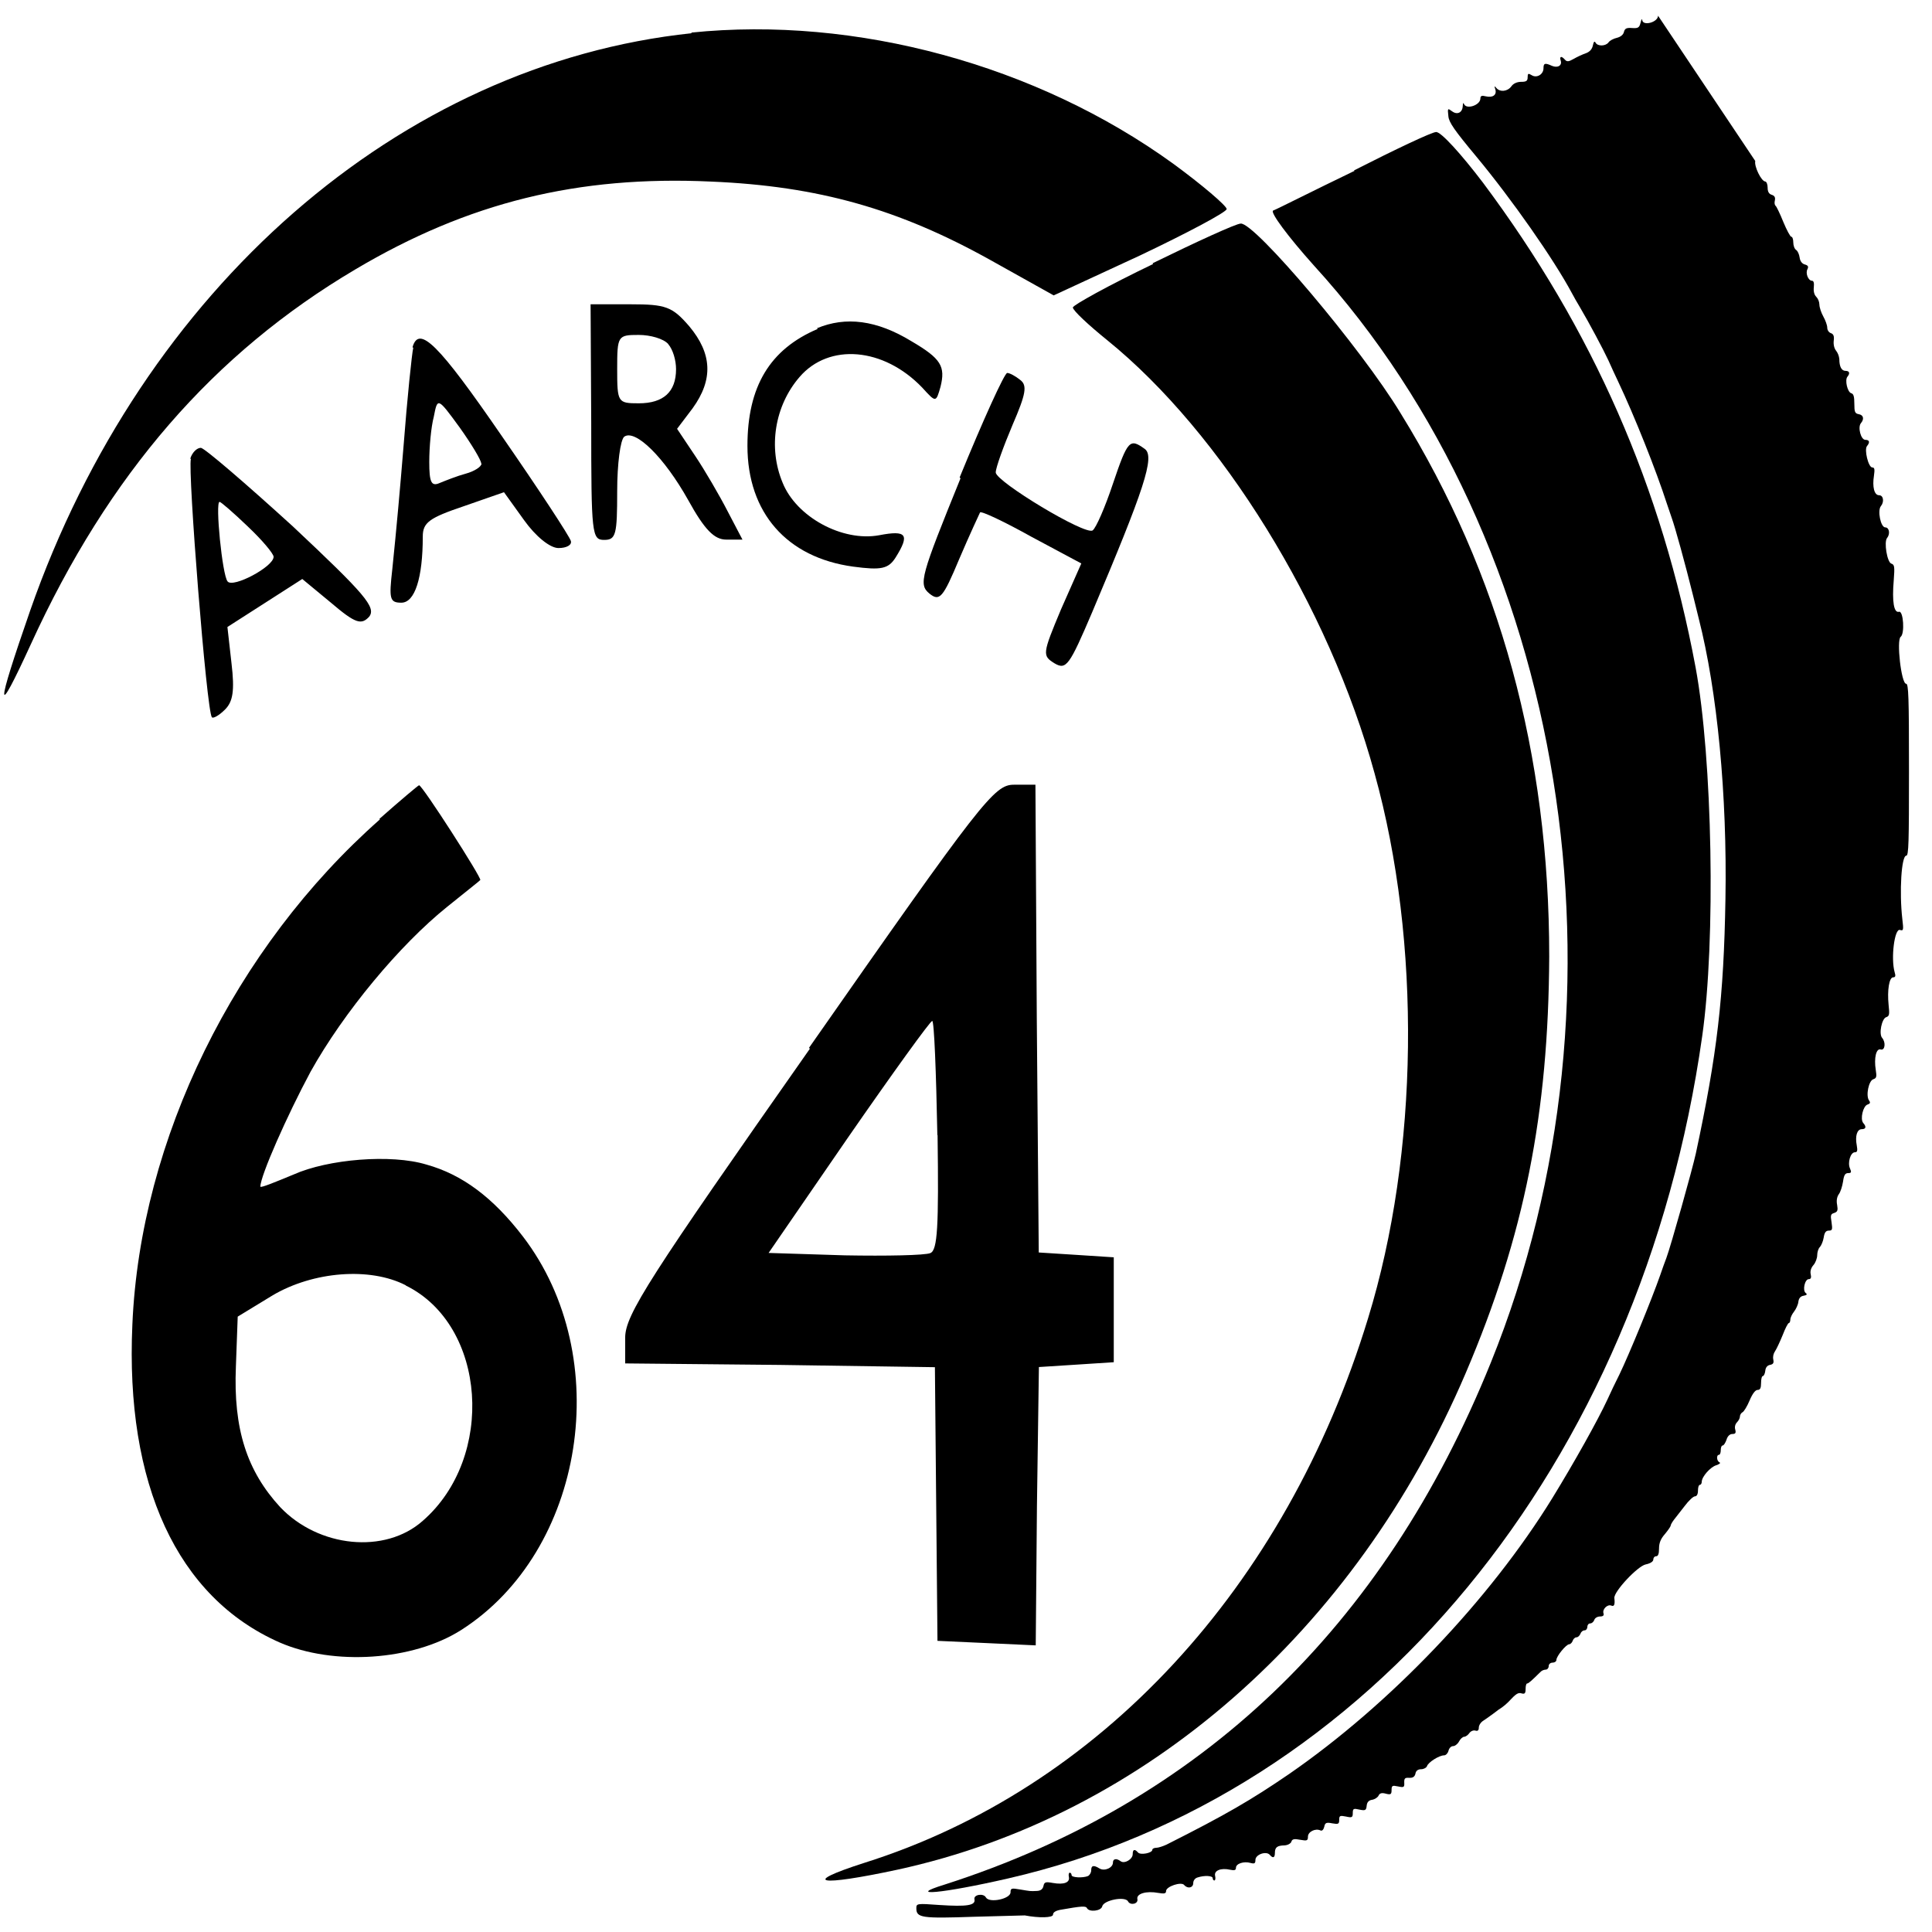
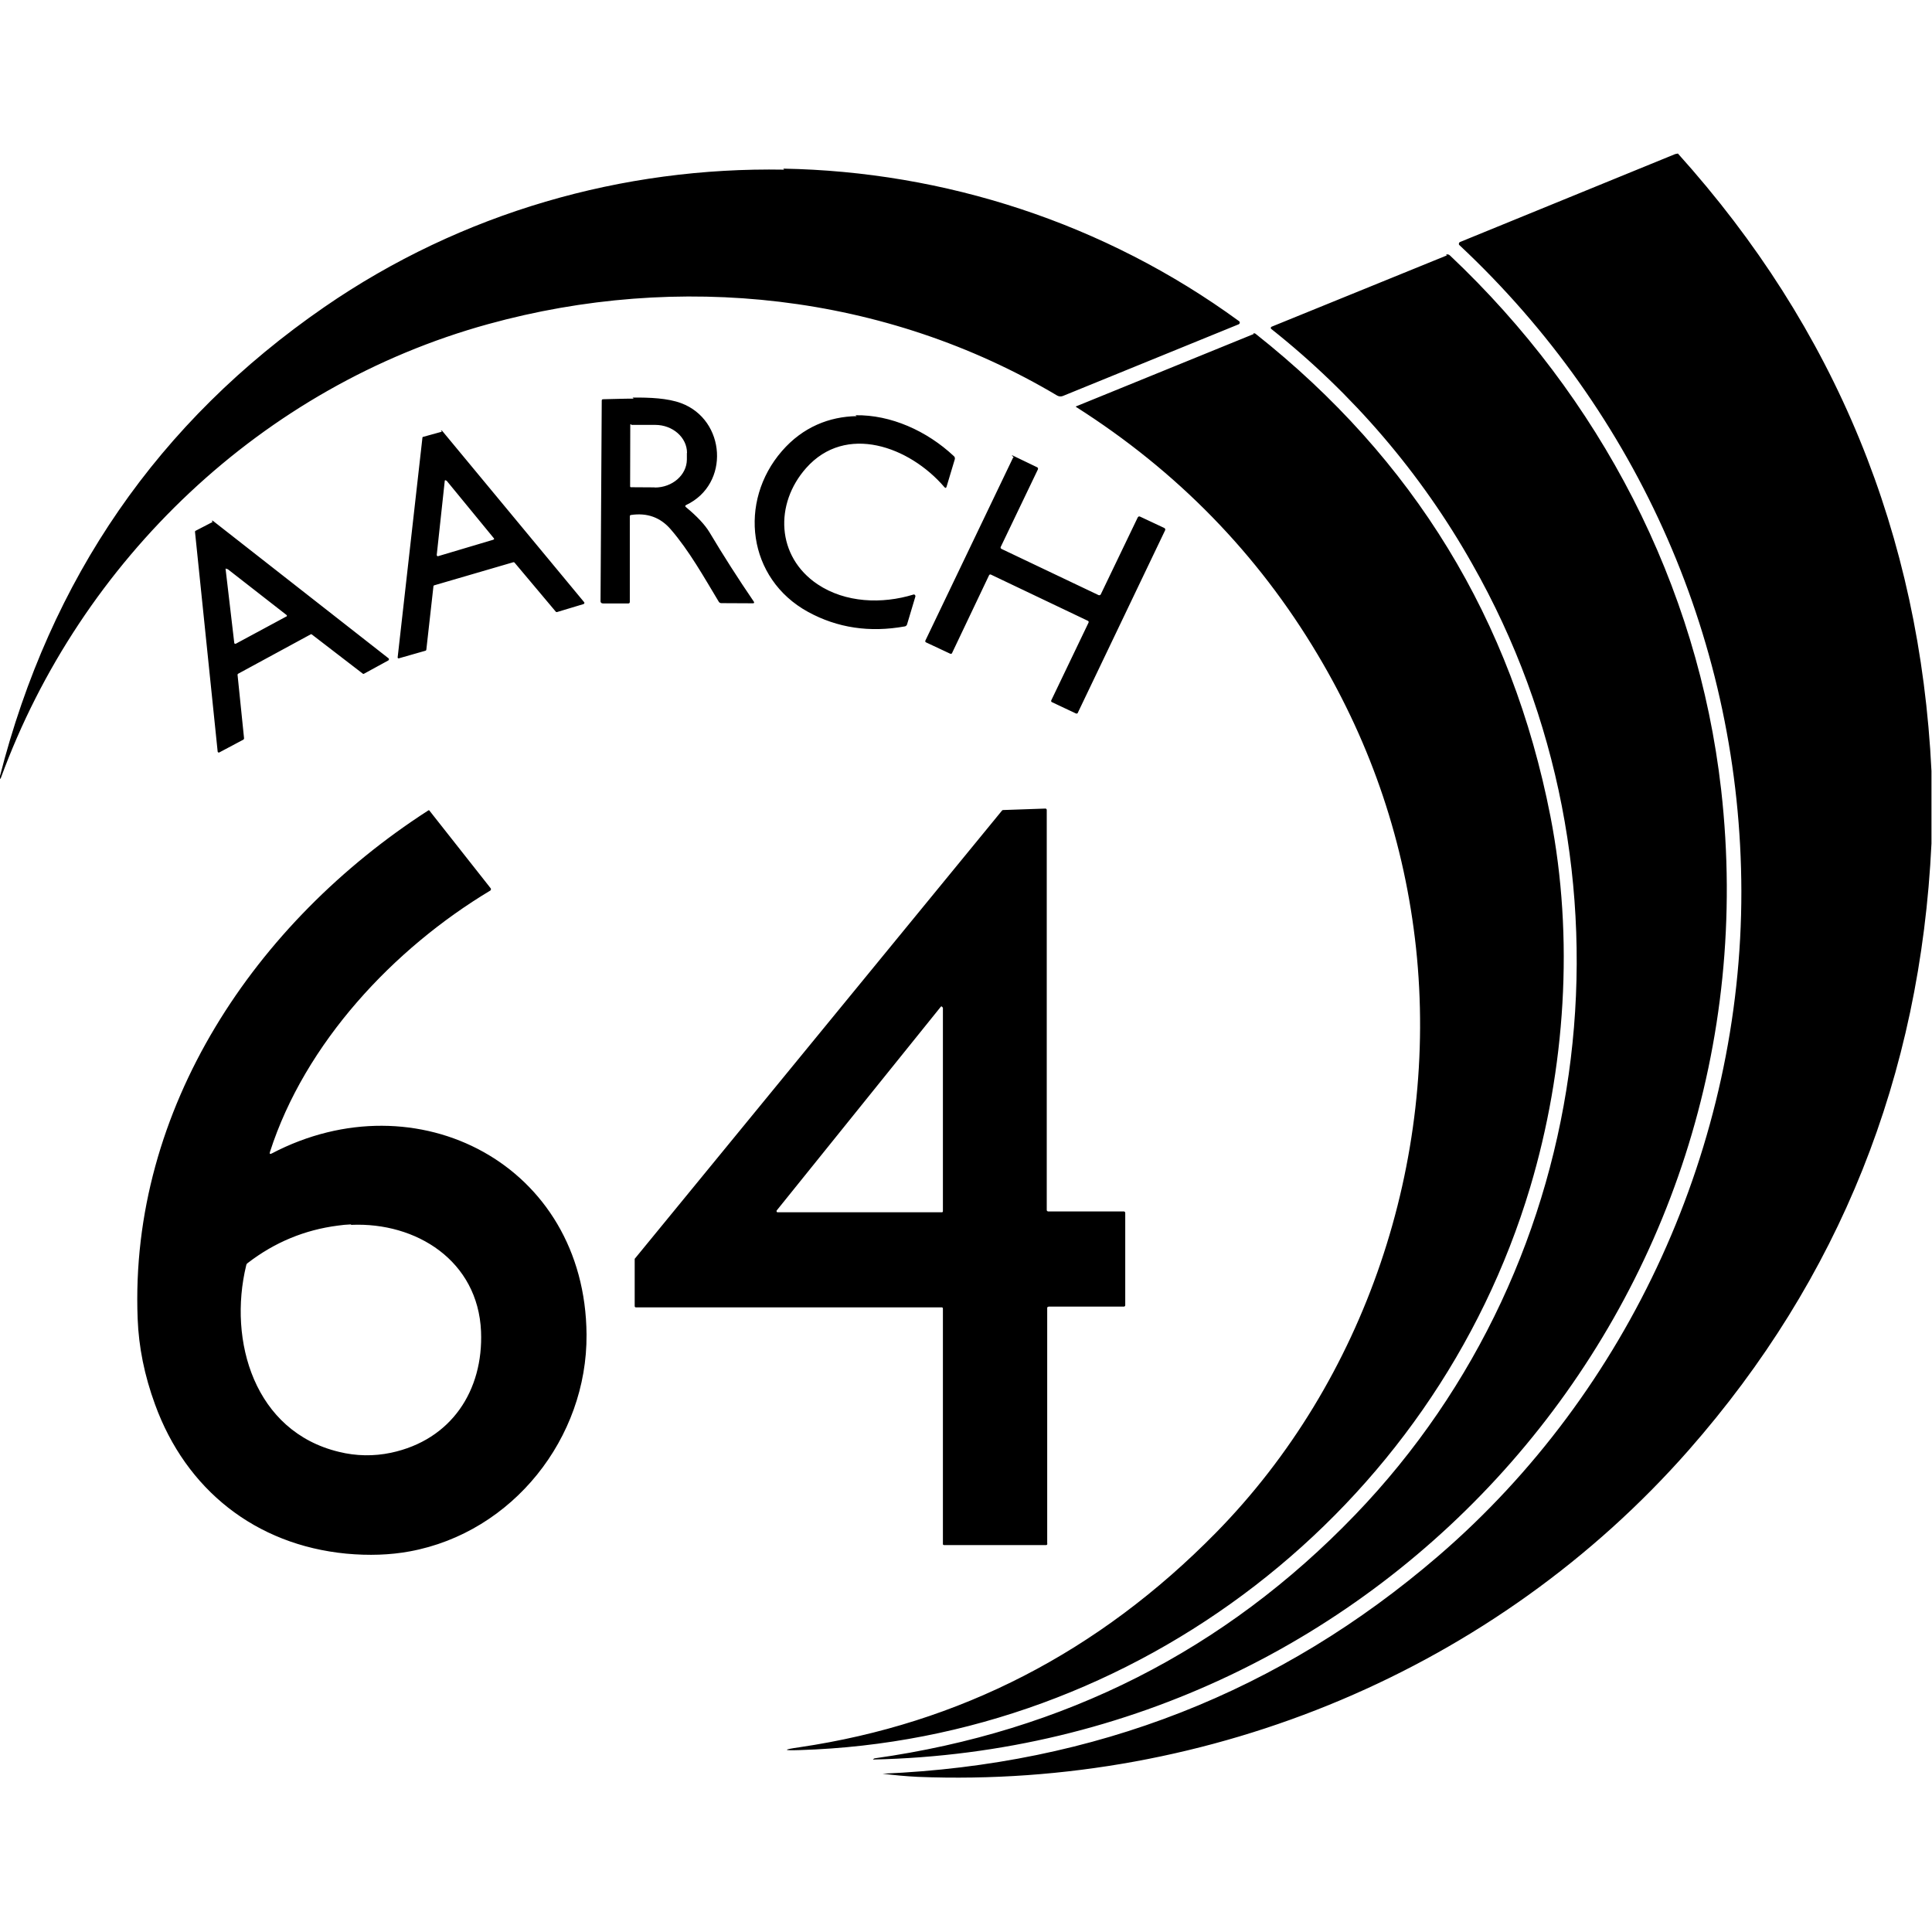
<svg xmlns="http://www.w3.org/2000/svg" viewBox="0 0 128 128">
-   <defs>
-     <clipPath id="a">
-       <path d="M60 1h67.67v126.621H59.99Z" />
-     </clipPath>
-   </defs>
-   <g fill-rule="evenodd">
-     <path d="M45.832 2.2C26.49 4.24 9.442 19.13 2 40.45c-2.3 6.62-2.3 7.34.04 2.24C7.19 31.41 14.16 23.4 23.54 17.85c7.48-4.44 14.75-6.23 23.57-5.82 7.14.3 12.46 1.83 18.51 5.2l4.19 2.34 5.75-2.66c3.11-1.48 5.71-2.86 5.71-3.06 0-.21-1.61-1.59-3.55-3.01C68.68 4.3 56.7 1.04 45.79 2.16Zm43.906 9.12c-2.72 1.31-5.13 2.535-5.39 2.63 -.22.1.98 1.72 2.71 3.65 16.762 18.37 21.59 48.25 11.72 72.66 -7.11 17.61-19.27 29.17-36.2 34.6 -2.63.81-.18.6 4.22-.41 23.87-5.48 41.97-27.402 45.98-55.82 .9-6.3.68-18.38-.44-24.41 -2.24-11.98-6.81-22.375-14.09-32.121 -1.43-1.88-2.8-3.4-3.11-3.35 -.27 0-2.72 1.16-5.43 2.54Z" />
-     <path d="M76.4 17.49c-2.94 1.41-5.32 2.73-5.32 2.88 0 .2 1.03 1.16 2.28 2.17 7.56 6.125 14.68 17.617 17.71 28.7 3.11 11.18 2.93 25.16-.43 36.093 -5.45 17.87-17.8 31.18-33.39 36.09 -4.24 1.36-3.03 1.57 2.2.45 16.37-3.55 30.36-15.8 37.66-32.91 3.89-9.11 5.48-17.211 5.53-27.59 0-13.42-3.25-25.32-9.85-36 -2.6-4.3-9.68-12.66-10.59-12.56 -.3 0-2.94 1.21-5.84 2.63Zm-37.23 10.5c0 7.43.04 7.78.86 7.78 .78 0 .86-.36.86-3.22 0-1.81.21-3.42.47-3.62 .73-.51 2.64 1.35 4.24 4.21 1.08 1.96 1.73 2.61 2.51 2.61h1.08l-1-1.91c-.52-1.01-1.48-2.66-2.122-3.62l-1.21-1.81 1.03-1.36c1.38-1.91 1.29-3.62-.22-5.43 -1.13-1.31-1.56-1.46-3.9-1.46h-2.64Zm5.11-5.18c.3.35.51 1.05.51 1.65 0 1.5-.83 2.26-2.47 2.26 -1.39 0-1.43-.05-1.43-2.27 0-2.21.04-2.26 1.43-2.26 .77 0 1.64.25 1.95.6Zm9.9-1.02c-3.18 1.35-4.66 3.82-4.66 7.75 0 4.43 2.61 7.4 7 8 1.87.25 2.34.15 2.82-.61 .95-1.52.73-1.82-1.09-1.47 -2.44.45-5.49-1.21-6.4-3.48 -.97-2.32-.53-5.09 1.12-7 1.95-2.27 5.57-1.97 8.13.7 .91 1 .91 1 1.21-.05 .34-1.36.04-1.87-1.92-3.02 -2.31-1.41-4.36-1.66-6.27-.86Zm-26.8 1.25c-.09.35-.4 3.34-.65 6.59l0 0c-.22 2.69-.46 5.39-.74 8.09 -.22 1.95-.18 2.21.6 2.21 .9 0 1.42-1.65 1.42-4.38 0-.93.43-1.24 2.71-2.01l2.67-.93 1.33 1.85c.77 1.08 1.72 1.85 2.28 1.85 .55 0 .9-.21.82-.47 -.09-.31-2.12-3.41-4.58-6.96 -4.19-6.09-5.48-7.37-5.91-5.875Zm4.52 7.68c0 .2-.48.51-1.04.66 -.56.15-1.34.46-1.73.62 -.56.25-.69-.06-.69-1.4 0-.98.12-2.317.3-2.99 .25-1.29.25-1.29 1.72.72 .77 1.08 1.42 2.16 1.42 2.37Z" />
-     <path d="M63.637 31.69c-2.625 6.47-2.8 7.02-2.067 7.63 .68.55.9.3 1.98-2.28 .69-1.62 1.33-2.98 1.38-3.09 .08-.11 1.59.6 3.4 1.61l3.31 1.77 -1.34 3.03c-1.25 2.98-1.25 3.08-.43 3.59 .77.45.98.15 2.49-3.39 3.44-8.137 4.18-10.32 3.48-10.82 -.99-.71-1.12-.61-2.11 2.32 -.52 1.56-1.12 2.93-1.34 3.08 -.48.35-6.42-3.24-6.42-3.84 0-.31.51-1.72 1.11-3.14 .9-2.08.99-2.63.51-2.99 -.31-.25-.69-.46-.86-.46 -.18 0-1.6 3.13-3.15 6.92Zm-50.99-1.28c-.22.71 1.04 16.703 1.39 17.11 .08.1.47-.11.87-.51 .52-.52.65-1.23.43-3.07l-.27-2.4 2.48-1.59 2.48-1.59 1.91 1.58c1.61 1.37 2 1.48 2.52.92 .48-.62-.27-1.49-5.05-5.98 -3.14-2.86-5.875-5.21-6.1-5.21 -.26 0-.57.3-.7.71Zm3.79 4.49c.91.86 1.69 1.78 1.69 1.99 0 .66-2.7 2.09-3.05 1.63 -.35-.41-.83-5.27-.53-5.27 .09 0 .91.71 1.87 1.63Zm8.73 19.39C15.54 62.79 9.29 75.5 8.77 87.755c-.48 10.58 2.97 18.07 9.75 21.06 3.58 1.56 8.84 1.21 12.03-.82 8.195-5.22 10.22-18.08 4.09-26.08 -1.99-2.59-4.02-4.1-6.39-4.76 -2.34-.71-6.52-.36-8.8.66 -1.21.5-2.2.91-2.2.8 0-.71 1.77-4.71 3.32-7.6 2.2-3.95 5.91-8.41 9.06-10.94 1.12-.91 2.11-1.68 2.19-1.77 .12-.11-3.84-6.28-4.055-6.28 -.05 0-1.25 1.01-2.63 2.23Zm1.72 30.88c5.35 2.63 5.95 11.39 1.12 15.59 -2.5 2.22-6.898 1.77-9.445-.91 -2.2-2.39-3.11-5.17-2.933-9.32l.12-3.3 2.33-1.42c2.67-1.57 6.42-1.88 8.797-.66Zm26.77-15.69C43.02 84.64 41.42 87.11 41.42 88.62v1.71l10.28.1 10.24.15 .17 18.13 3.28.15 3.23.15 .08-9.22 .13-9.22 2.5-.16 2.46-.16V83.3l-2.46-.16 -2.51-.16 -.13-15.52 -.09-15.47h-1.43c-1.3 0-2.12 1.05-13.57 17.43Zm8.46 5.74c.08 6.04 0 7.61-.48 7.8 -.35.15-2.9.2-5.66.15l-5.055-.16 5.27-7.66c2.93-4.23 5.44-7.71 5.57-7.71 .13 0 .26 3.42.34 7.55Z" />
-     <path clip-path="url(#a)" d="M109.85 1.04c0 .44-1.02.71-1.05.28 -.01-.11-.06-.02-.11.19 -.08.32-.16.375-.56.347 -.37-.03-.48.03-.54.26 -.04.18-.22.33-.47.39 -.22.05-.47.18-.55.3 -.19.26-.72.274-.86.02 -.07-.125-.125-.07-.18.19 -.05.24-.21.42-.46.51 -.21.07-.58.24-.81.375 -.33.19-.45.2-.58.05 -.23-.26-.37-.23-.28.06 .11.33-.2.51-.58.35 -.46-.21-.56-.18-.56.16 0 .41-.45.673-.78.46 -.23-.14-.27-.12-.27.14 0 .24-.09.3-.43.3 -.27 0-.52.11-.65.3 -.25.34-.74.399-.99.11 -.13-.16-.15-.14-.07.09 .11.367-.17.57-.63.46 -.27-.07-.36-.03-.36.14 0 .45-.94.76-1.09.36 -.04-.11-.07-.04-.08.15 -.02.42-.35.59-.68.36 -.33-.24-.33-.24-.27.32 .04.4.4.92 1.85 2.66 2.35 2.83 5.13 6.8 6.34 9.063 .1.19.34.62.53.93 .62 1.05 1.55 2.8 1.88 3.51 .17.39.46 1.01.64 1.39 1.09 2.3 2.52 5.89 3.24 8.12 .11.33.25.74.31.91 .23.63.89 3.03 1.42 5.16 .14.58.31 1.27.375 1.52 1.23 4.81 1.89 11.71 1.77 18.6 -.11 6.51-.55 10.27-1.96 16.84 -.22 1.02-1.66 6.14-1.95 6.92 -.1.25-.28.76-.41 1.14 -.57 1.63-2.07 5.28-2.71 6.6 -.25.5-.61 1.24-.79 1.65 -.64 1.38-2.19 4.15-3.65 6.53 -4.16 6.75-10.75 13.66-17.45 18.286 -2.5 1.71-4.18 2.69-8.11 4.67 -.24.11-.54.21-.68.21s-.26.06-.26.13c0 .22-.79.37-.95.18 -.22-.25-.35-.21-.35.11 0 .34-.54.66-.8.47 -.28-.21-.51-.17-.51.09 0 .35-.56.59-.89.39 -.39-.24-.55-.21-.55.12 0 .16-.1.32-.21.38 -.33.14-1.09.11-1.09-.06 0-.09-.06-.16-.12-.16 -.07 0-.09.13-.06.28 .08.37-.32.53-1.06.4 -.49-.09-.57-.06-.625.21 -.05.21-.19.31-.44.32 -.46.02-.39.02-1.12-.1 -.56-.1-.62-.08-.62.19 0 .44-1.41.73-1.63.34 -.16-.3-.83-.19-.76.12 .09.41-.49.5-2.32.38 -1.5-.11-1.53-.1-1.53.22 0 .63.36.68 3.81.56l3.375-.09c.94.18 1.87.16 1.87-.05 0-.15.17-.26.48-.32 1.42-.25 1.69-.27 1.77-.11 .15.28.94.19 1.01-.12 .09-.41 1.52-.69 1.71-.33 .15.29.69.17.62-.15 -.08-.36.59-.56 1.39-.41 .4.07.51.04.51-.125 0-.3 1.01-.64 1.2-.4 .23.27.6.19.6-.125 0-.17.12-.33.29-.375 .45-.15 1-.12 1 .05 0 .08.05.15.11.15s.09-.14.05-.3c-.09-.36.39-.55 1-.41 .28.06.38.03.38-.13 0-.28.53-.45.97-.32 .26.07.32.03.32-.2 0-.36.71-.61.95-.34 .21.25.34.2.34-.125 0-.37.15-.49.64-.5 .2-.01.41-.12.45-.24 .05-.18.19-.21.59-.13 .45.08.51.06.51-.21 0-.32.49-.57.83-.41 .11.05.2-.05.25-.24 .05-.27.14-.31.53-.23 .4.07.46.05.46-.23s.05-.3.45-.22c.4.09.45.06.45-.23 0-.3.05-.32.44-.23 .39.08.45.05.48-.25 .02-.24.14-.37.36-.4 .18-.03.375-.16.43-.28 .07-.16.22-.2.48-.125 .32.08.38.05.38-.24 0-.3.05-.32.43-.24 .38.08.43.06.41-.25 -.01-.29.05-.34.33-.32 .24.01.36-.07.41-.27 .03-.2.17-.3.38-.3 .17 0 .35-.1.39-.21 .08-.25.8-.71 1.13-.71 .12 0 .25-.14.29-.3 .04-.17.17-.31.3-.31 .13 0 .31-.14.4-.31 .09-.17.24-.31.34-.31 .09 0 .25-.11.34-.24 .09-.13.27-.21.4-.17 .16.05.23-.02.23-.2 0-.15.13-.35.29-.45 .16-.1.46-.32.68-.48 .21-.17.47-.35.57-.41v0c.14-.1.28-.22.41-.35 .53-.57.66-.65.9-.57 .19.05.25-.01.25-.29 0-.21.04-.37.1-.37 .09 0 .28-.17.88-.76v0c.09-.1.22-.15.36-.16 .1 0 .19-.11.19-.23 0-.13.11-.23.25-.23s.26-.08.26-.18c0-.25.65-1.04.85-1.04 .08 0 .19-.11.23-.23 .04-.125.15-.23.25-.23s.21-.11.26-.23c.04-.13.16-.23.27-.23 .11 0 .19-.11.19-.23 0-.125.08-.23.19-.23s.23-.11.27-.23c.04-.13.21-.23.38-.23 .2 0 .28-.07.23-.21 -.09-.27.27-.62.52-.51 .19.08.25-.07.2-.5 -.05-.42 1.54-2.12 2.08-2.23 .3-.06.5-.19.5-.32 0-.12.08-.22.19-.22 .13 0 .19-.16.19-.51 0-.37.11-.64.38-.95 .21-.25.38-.5.39-.56 0-.07.1-.24.22-.4 .125-.16.44-.57.71-.91 .26-.35.57-.64.68-.64 .12 0 .2-.14.2-.38 0-.21.05-.38.12-.38 .07 0 .13-.09.13-.2 0-.34.57-.98.96-1.1 .21-.07.31-.15.22-.19 -.2-.09-.22-.5-.04-.5 .07 0 .12-.14.12-.31 0-.17.05-.31.13-.31 .07 0 .18-.18.25-.38 .07-.24.22-.38.39-.38 .2 0 .25-.07.19-.29v0c-.05-.17-.01-.35.11-.48 .11-.11.2-.28.2-.39 0-.11.08-.23.17-.28 .1-.05.31-.4.47-.78 .19-.45.38-.7.53-.7 .17 0 .23-.12.23-.46 0-.26.05-.46.12-.46 .06 0 .14-.16.16-.35 .02-.22.14-.36.32-.39 .2-.04.26-.125.21-.35v0c-.04-.2.01-.4.12-.56 .1-.15.32-.62.5-1.06 .17-.44.35-.8.41-.8 .05 0 .1-.11.1-.23 0-.125.11-.36.24-.52 .13-.17.27-.46.29-.65 .03-.24.14-.38.35-.41 .21-.04.26-.09.14-.18 -.23-.17-.06-.92.2-.92 .14 0 .18-.1.13-.32 -.05-.2.02-.43.18-.61 .14-.16.25-.46.25-.66s.08-.45.18-.54c.09-.1.21-.38.25-.625 .05-.33.14-.46.34-.46 .23 0 .25-.07.18-.55 -.08-.47-.06-.55.18-.62 .22-.08.25-.17.19-.53 -.06-.29-.01-.54.11-.71 .11-.14.23-.52.28-.83 .06-.44.14-.57.34-.57 .21 0 .23-.06.125-.3 -.18-.38.03-1.08.32-1.08 .16 0 .19-.1.125-.46 -.12-.61.02-1.07.33-1.07 .28 0 .32-.16.1-.41 -.22-.26-.01-1.13.28-1.22 .18-.06.21-.13.1-.28 -.22-.31-.02-1.31.29-1.4 .21-.07.23-.17.16-.61 -.13-.8.03-1.46.33-1.36 .28.08.35-.47.09-.77 -.23-.27-.02-1.28.27-1.37 .21-.07.23-.18.16-.81 -.1-.98.04-1.83.3-1.83 .15 0 .18-.09.1-.34 -.26-.92-.01-2.91.35-2.8 .23.07.25.02.16-.71 -.21-1.83-.06-4.21.26-4.21 .16 0 .18-.84.18-5.695 0-4.84-.03-5.695-.19-5.695 -.32 0-.65-2.89-.36-3.11 .28-.21.18-1.74-.11-1.66 -.34.1-.47-.67-.35-2.08 .07-.92.05-1.04-.16-1.11 -.28-.09-.5-1.44-.28-1.7 .22-.27.14-.7-.12-.7 -.31 0-.53-1.13-.29-1.41 .23-.28.17-.72-.12-.72 -.32 0-.46-.55-.34-1.3 .06-.42.04-.54-.11-.54 -.26 0-.55-1.19-.35-1.42 .21-.25.16-.41-.11-.41 -.3 0-.52-.85-.29-1.11 .23-.28.16-.54-.15-.59 -.25-.05-.29-.14-.29-.69 0-.48-.05-.66-.21-.7 -.25-.08-.43-.87-.25-1.09 .19-.23.14-.39-.125-.39 -.26 0-.41-.28-.41-.78v0c-.02-.2-.09-.39-.21-.55 -.125-.15-.19-.41-.16-.67 .04-.31-.02-.44-.19-.5 -.13-.04-.24-.2-.24-.36 0-.16-.12-.49-.26-.74s-.26-.61-.26-.79v0c-.01-.2-.08-.38-.21-.52 -.13-.125-.19-.36-.16-.63 .03-.28-.01-.43-.12-.43 -.25 0-.45-.51-.3-.77 .08-.17.04-.25-.18-.31 -.18-.05-.31-.22-.34-.46 -.03-.21-.125-.43-.23-.5 -.11-.07-.19-.29-.19-.5 0-.21-.06-.375-.13-.375s-.31-.45-.53-.98c-.22-.55-.45-1.02-.51-1.07 -.07-.05-.09-.21-.05-.36 .04-.2-.02-.31-.21-.37s-.27-.21-.27-.48c0-.22-.08-.4-.16-.4 -.26-.02-.74-1-.66-1.36" />
-   </g>
+   <path d="M110.98 10.21l-14.24 5.82v0c-.07.02-.1.1-.08.17 0 .01.01.03.03.04 11.87 11.11 18.65 26.46 18.68 42.812 .02 16.78-7.4 33.121-20.07 44.03 -10.48 9.021-22.75 13.83-36.825 14.43v0c.77.1 1.55.17 2.34.21 19.39.77 38.29-7.125 51.06-21.64 9.99-11.37 15.36-24.77 16.09-40.2v-4.8c-.76-15.668-6.35-29.302-16.8-40.91Zm-59.03 1.03c-10.66-.19-21.35 2.82-30.457 9.1C10.49 27.93 3.33 38.318-.02 51.49H-.02c-.01.01-.01.03 0 .04l0 0c0 .01.01.03.02.04 .01.04.03.04.05-.01 5.3-14.49 17.35-25.97 32.29-30.086 12.6-3.48 26.302-2.05 37.713 4.74v-.001c.11.06.25.07.37.02l11.65-4.75v0c.05-.03.08-.09.06-.15 -.01-.03-.03-.04-.05-.06 -8.93-6.52-19.54-9.91-30.19-10.1Zm43.91 5.68l-11.6 4.72v0c-.05.01-.08.07-.06.12 0 .01.01.02.02.03v0c5.4 4.28 9.93 9.56 13.32 15.573 11.53 20.28 8.46 46.15-7.76 63 -8.64 8.979-19.25 14.357-31.82 16.13l-.001 0c-.02 0-.04.01-.05.02l-.05.03c-.03.02-.02.03.01.03 33.984-.76 59.99-30.37 56.162-64.25 -1.55-13.62-8.04-26.03-17.97-35.4v0c-.07-.07-.18-.09-.26-.05Zm-12.8 5.21L71.3 26.92v0c-.02 0-.03.02-.02.03 0 0 0 .01.01.01 6.69 4.25 12.03 9.72 16.018 16.424 3.6 6.04 5.76 12.52 6.506 19.414 1.51 14.11-3.35 28.664-13.256 38.75 -7.76 7.9-16.96 12.64-27.58 14.21 -1.13.16-1.12.23.01.19 22.3-.69 42-15.93 48.39-37.29 2.33-7.82 2.92-16.5 1.34-24.582 -2.55-13.02-9.06-23.67-19.524-31.955v0c-.05-.04-.11-.05-.16-.03Zm-41.073 4.28c-.7 0-1.39.03-2.02.04 -.07 0-.1.03-.1.09l-.08 13.26c-.01.125.06.18.18.18h1.66c.07 0 .1-.04.1-.11v-5.66c0-.05.02-.08.07-.09 1.07-.16 1.95.15 2.64.95 1.22 1.41 2.21 3.18 3.18 4.79l0 0c.03.06.1.1.17.1l2.09.01c.09 0 .11-.04.06-.12l-.001 0c-1.03-1.51-2.01-3.04-2.94-4.6 -.3-.49-.81-1.04-1.55-1.65 -.07-.06-.06-.1.01-.14 2.93-1.38 2.63-5.65-.33-6.75 -.89-.33-2.06-.38-3.22-.37Zm14.77 1.16c-1.81.03-3.567.72-4.95 2.311 -2.91 3.35-2.29 8.46 1.73 10.66 1.94 1.06 4.08 1.38 6.41.96v0c.07-.01.13-.07.15-.14l.55-1.84v0c.01-.06-.02-.11-.07-.13 -.02-.01-.04-.01-.06 0 -2.08.64-4.51.55-6.35-.68 -2.74-1.84-2.86-5.33-.76-7.7 2.63-2.97 6.85-1.43 9.16 1.26 .07.08.12.07.15-.04l.54-1.8v0c.02-.08 0-.16-.06-.21 -1.79-1.68-4.19-2.75-6.52-2.71Zm-14.92.58l1.57 0v0c1.16 0 2.11.83 2.11 1.86 -.01 0-.01 0-.01 0v.44 0c-.01 1.02-.96 1.85-2.12 1.85 -.01-.01-.01-.01-.01-.01l-1.58-.01v0c-.03 0-.05-.03-.05-.05 -.01-.01 0-.01 0-.01l.01-4.07h-.001c0-.03.02-.05.04-.05Zm-12.56.45l-1.23.34v0c-.04 0-.06.03-.06.06l-1.64 14.54h-.001c-.01.04.02.08.07.08 .01 0 .02 0 .03-.01l1.75-.5v0c.03-.01.05-.04.05-.07l.47-4.19h0c0-.04.02-.06.05-.07l5.24-1.53v0c.03-.01.06 0 .08.02l2.74 3.26v0c.02.02.05.03.08.02l1.76-.53v0c.04-.02.06-.06.05-.1 -.01-.01-.01-.02-.02-.03L29.3 28.55l-.001 0c-.03-.03-.06-.04-.09-.03Zm37.887 1.7v0c-.03 0-.05.02-.06.05l-5.79 12.08v0c-.03.05-.01.11.04.13 0 0 0 0 0 0l1.6.75v0c.05.02.11 0 .13-.05 0-.01 0-.01 0-.01l2.44-5.13v0c.02-.05.08-.08.13-.05l6.42 3.06v0c.05.02.07.08.04.13l-2.46 5.13v0c-.03.05-.01.11.04.13l1.59.75v0c.05.02.11 0 .13-.05 0-.01 0-.01 0-.01l5.78-12.082v0c.02-.06 0-.12-.05-.14 -.01-.01-.01-.01-.01-.01l-1.6-.75h0c-.06-.03-.12-.01-.14.04 -.01 0-.01 0-.01 0l-2.46 5.12v0c-.03.04-.09.06-.14.04l-6.43-3.06v0c-.06-.03-.08-.09-.05-.14l2.46-5.13v0c.02-.06 0-.12-.05-.14l-1.6-.77v0c-.03-.02-.06-.02-.08-.01ZM29.54 31.84v0c.02-.01.05 0 .06.02l3.125 3.808v0c.02.02.01.06-.02.08 -.01 0-.02 0-.02.01l-3.66 1.09v0c-.04.01-.07-.01-.08-.05 -.01-.01-.01-.02-.01-.03l.53-4.9v0c0-.03.01-.05.04-.06ZM14.09 34.58l-1.12.58v0c-.04.01-.05.04-.05.08l1.5 14.55h0c0 .04.04.07.09.07 .01-.01.02-.01.02-.01l1.6-.85v0c.02-.02.04-.05.04-.08l-.43-4.195h0c-.01-.04.01-.07.04-.09l4.79-2.6v0c.02-.02.06-.02.09 0l3.38 2.6h-.001c.02.01.06.02.08 0l1.61-.88h0c.04-.03.05-.08.03-.12 -.01-.02-.02-.02-.03-.03l-11.61-9.09v0c-.03-.02-.07-.03-.09-.01Zm.93 3.13v0c.02-.02.04-.02.07 0l3.9 3.04v0c.02.02.03.06 0 .09 -.01 0-.02.01-.03.01l-3.34 1.8 0 0c-.04.01-.08 0-.09-.03 -.01-.01-.01-.02-.01-.03l-.57-4.86v0c-.01-.03.01-.06.03-.07Zm51.44 15.957v0c-.03 0-.05.01-.07.03l-24.32 29.68v0c-.02.01-.03.03-.02.05l0 3.11v0c0 .04.03.08.08.08H62.39h0c.04-.01.08.03.08.08 0 0 0 0 0 0v15.59 0c-.01.04.03.08.08.08 0 0 0 0 0 0h6.76v0c.04 0 .08-.04.08-.09 0-.01-.01-.01-.01-.01v-15.6 0c-.01-.05.03-.09.08-.09 0-.01 0-.01 0-.01h5.01v-.001c.04-.01.08-.04.08-.09l0-6.125v0c-.01-.05-.04-.09-.09-.09h-5.02v0c-.05-.01-.09-.04-.09-.09 0-.01 0-.01 0-.01v-26.5 -.001c0-.05-.04-.09-.09-.09 -.01-.01-.01-.01-.01 0Zm-38.04.03c-.03-.01-.05 0-.08.02C16.95 61.07 8.57 73.417 9.12 87.373c.07 1.87.45 3.76 1.15 5.67 2.05 5.65 6.66 9.31 12.67 9.89 1.5.14 2.91.09 4.21-.15 6.83-1.26 11.76-7.52 11.71-14.363 -.08-11.259-11.24-17.04-20.855-12 -.12.06-.16.03-.12-.1 2.32-7.22 8.2-13.48 14.602-17.32l0 0c.04-.03.05-.09.03-.14 -.01-.01-.01-.01-.01-.01l-4.06-5.15c-.02-.03-.05-.04-.07-.05Zm34.01 13.03v0c.02 0 .04.03.04.05v13.48 0c0 .03-.03.06-.07.06 -.01 0-.01 0-.01 0H51.52h-.001c-.04 0-.07-.03-.07-.07 -.01-.02 0-.03.01-.05L62.33 66.7v0c.01-.02.04-.03.07-.02ZM23.27 81.15c4.31-.19 8.4 2.378 8.6 7.06 .16 3.91-1.96 7.19-5.97 8.04h0c-1.14.24-2.31.22-3.44-.06 -5.6-1.34-7.36-7.35-6.15-12.35v0c.01-.07.05-.13.1-.16 1.79-1.38 3.79-2.2 5.97-2.48 .28-.04.57-.07.86-.08Z" />
</svg>
